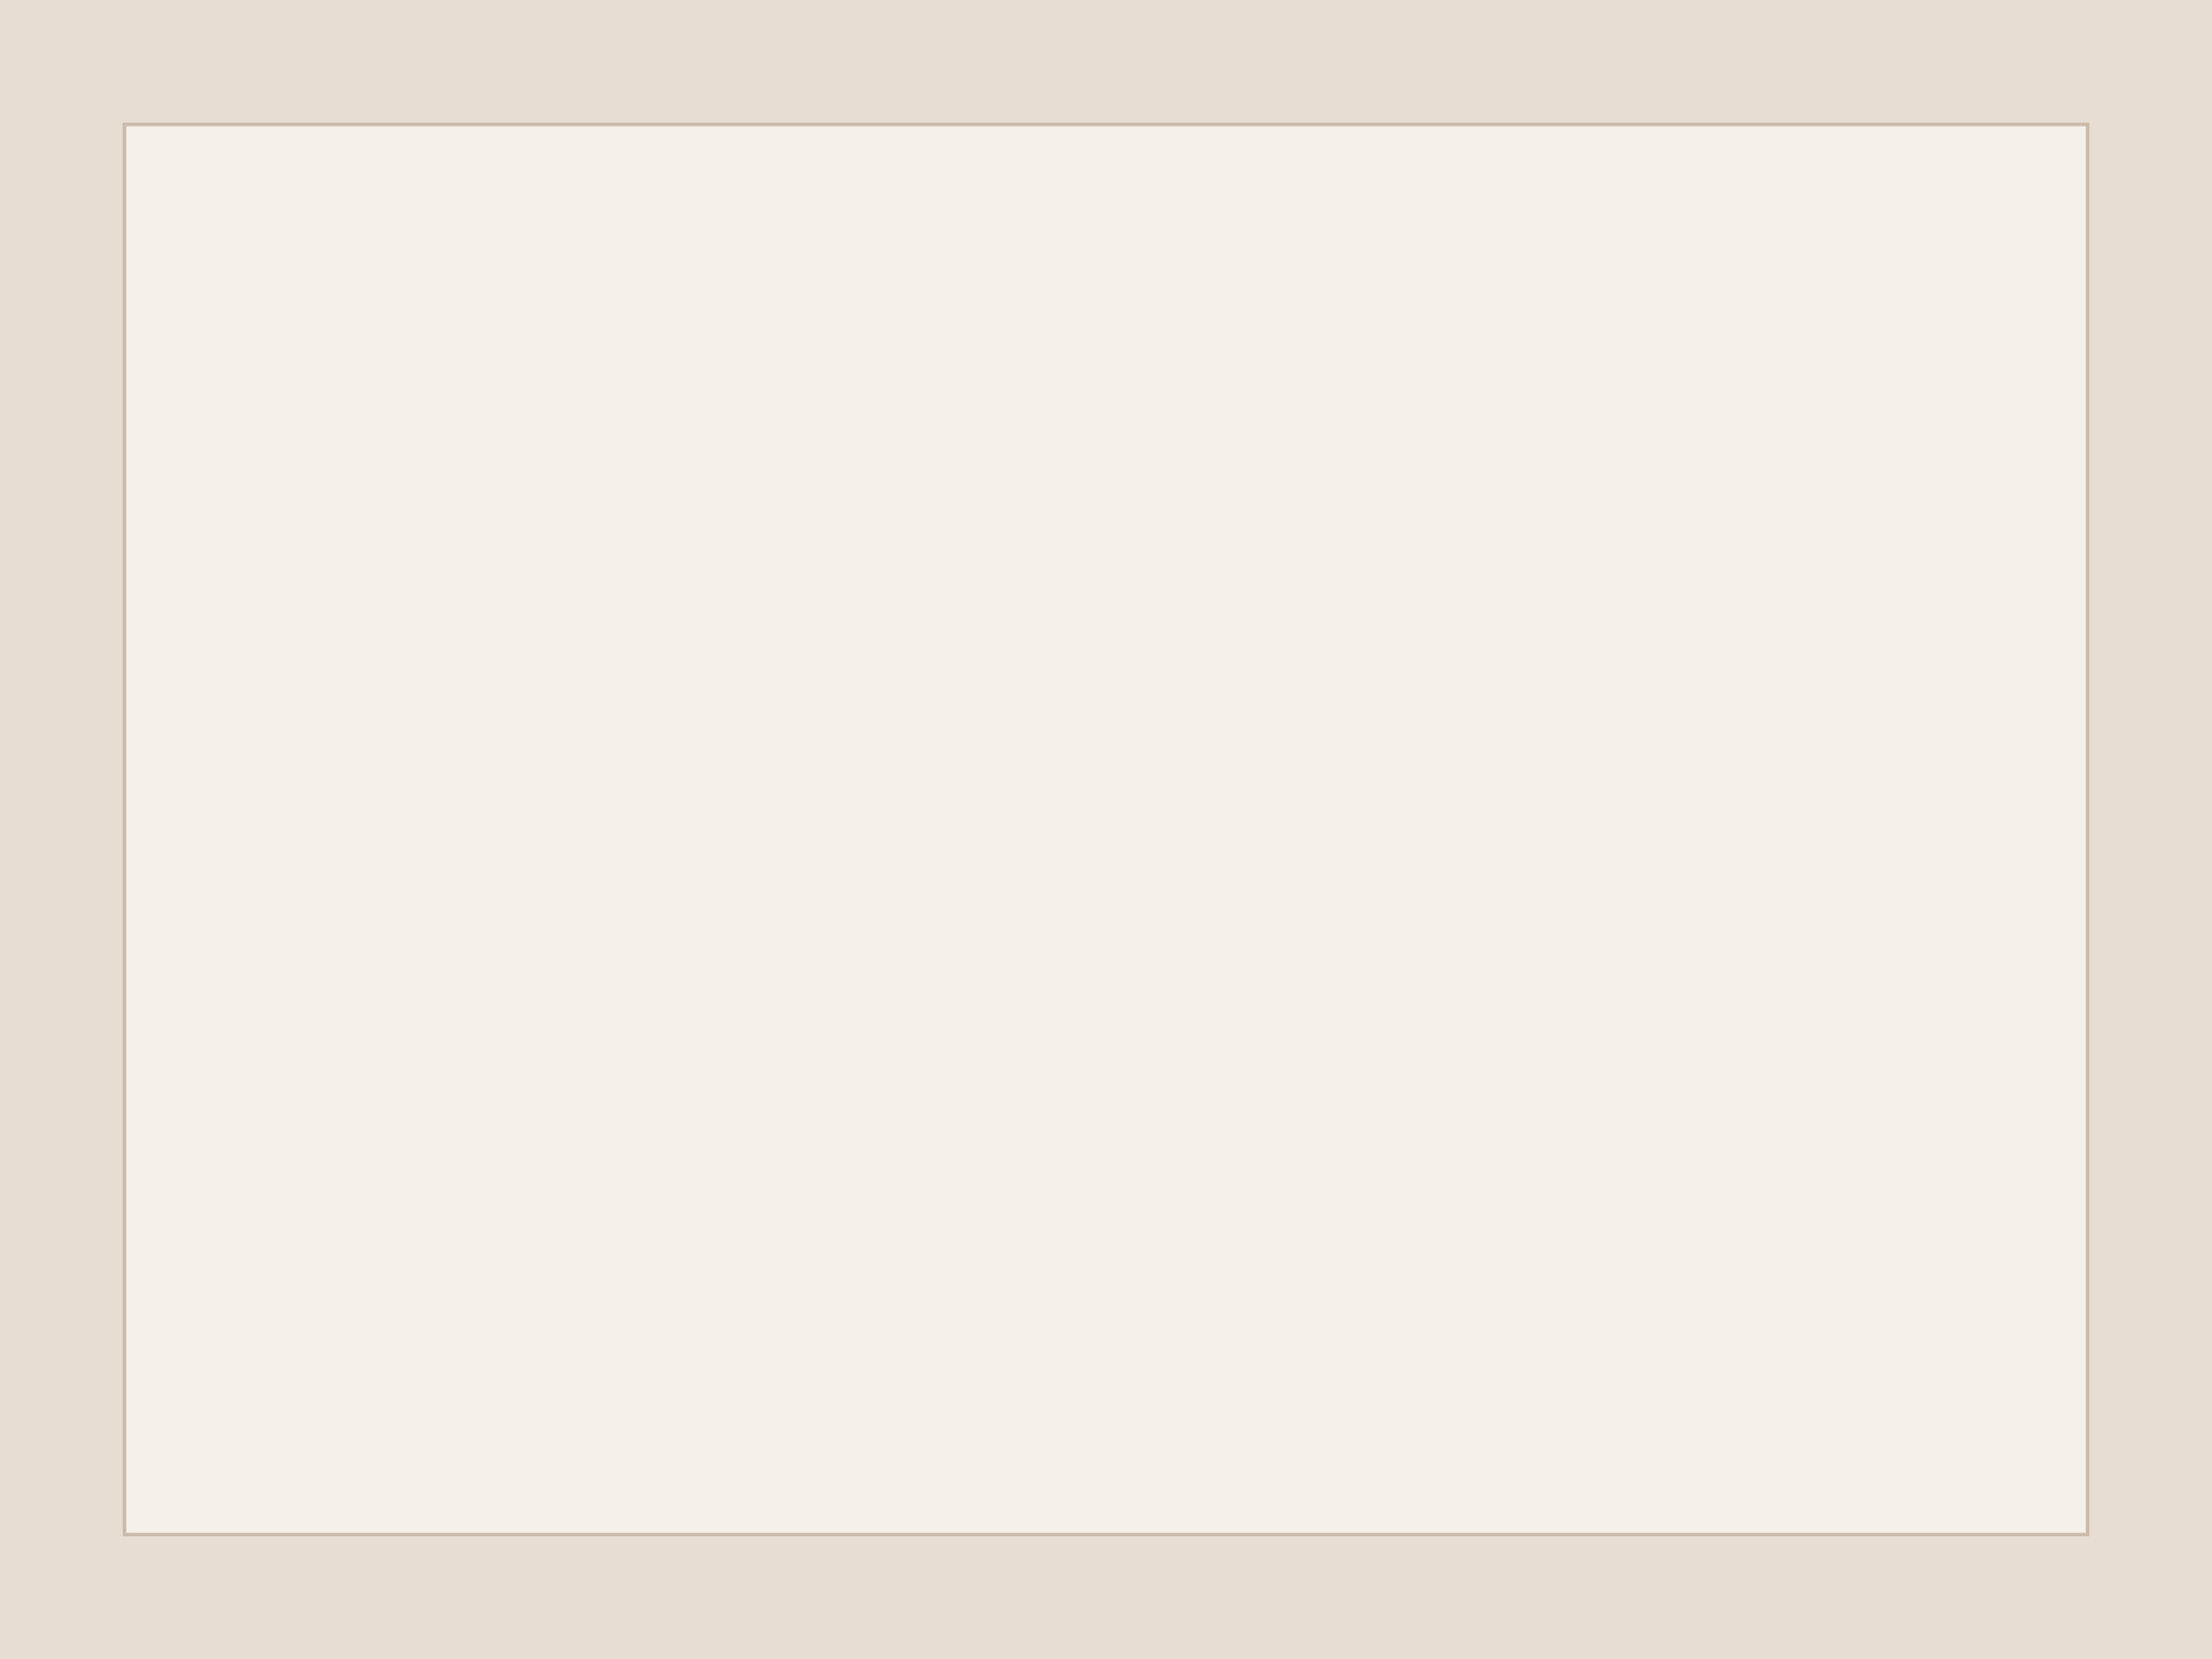
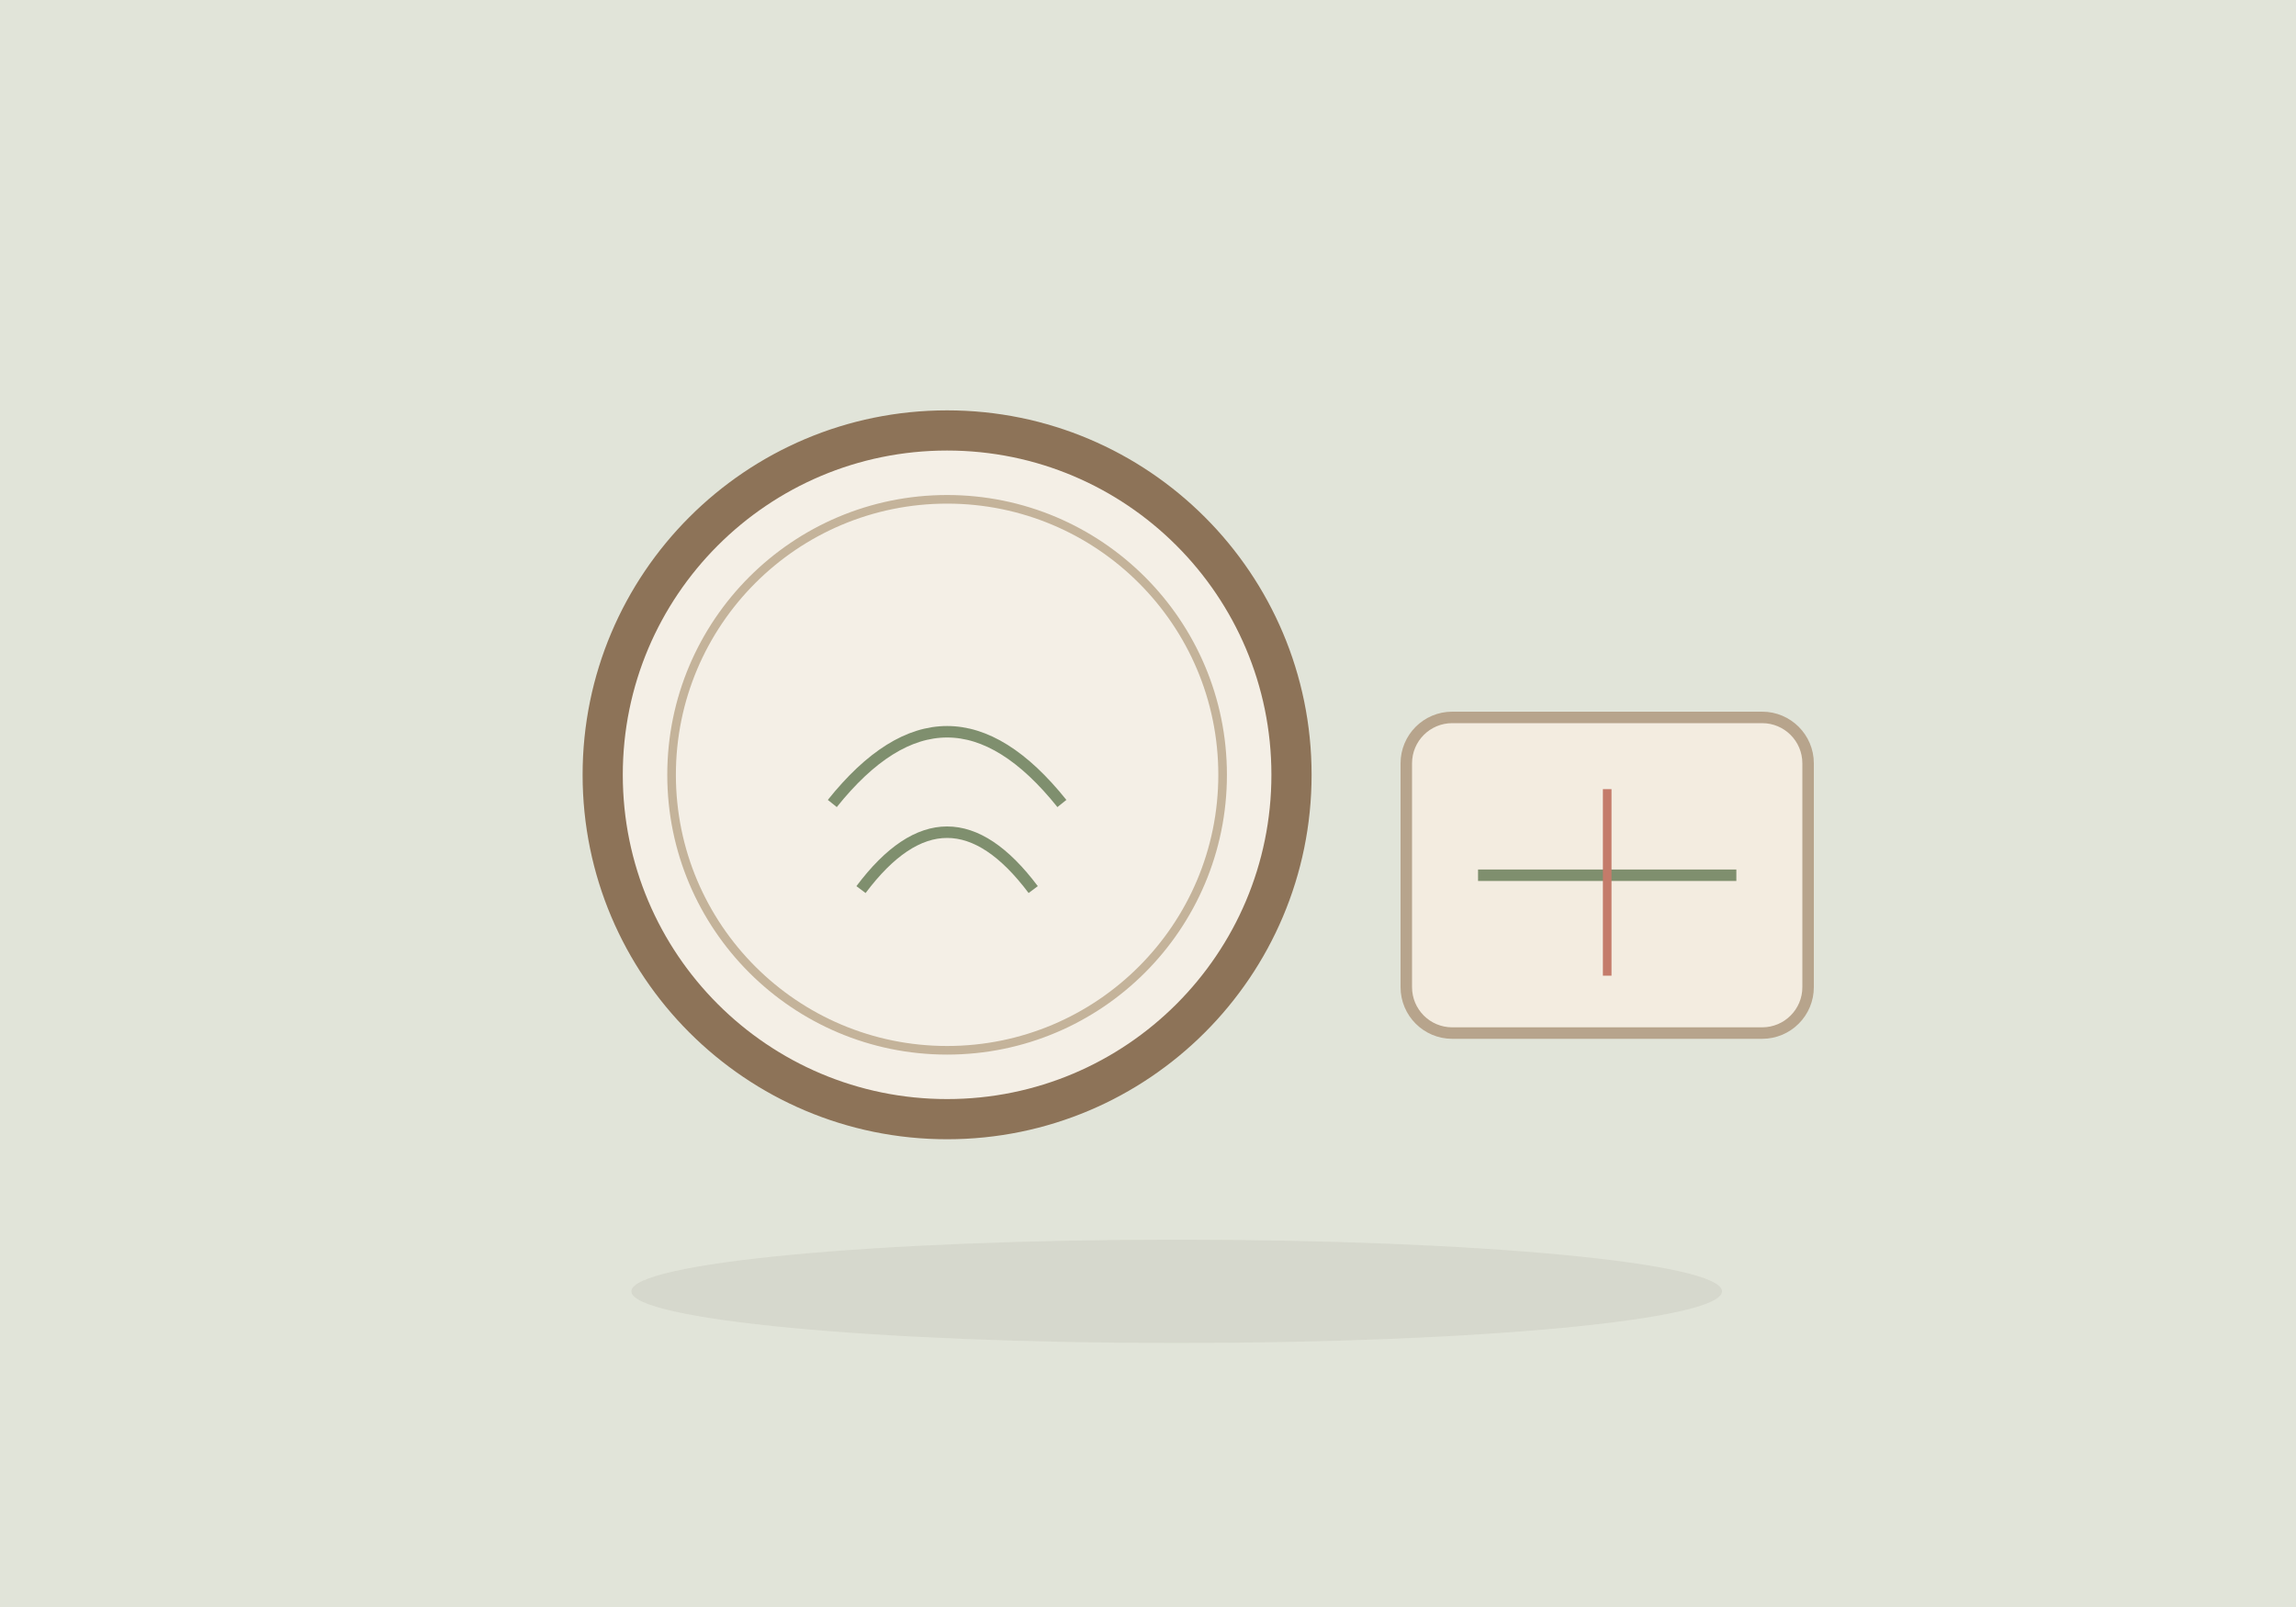
- <svg xmlns="http://www.w3.org/2000/svg" width="1280" height="960" viewBox="0 0 1280 960">
-   <rect width="1280" height="960" fill="#E7DED1" />
-   <rect x="72" y="72" width="1136" height="816" fill="#F4EFE8" stroke="#C9BBA8" stroke-width="2" />
+ <svg xmlns="http://www.w3.org/2000/svg" width="800" height="560" viewBox="0 0 800 560">
+   <rect width="800" height="560" fill="#e1e4d9" />
+   <ellipse cx="410" cy="450" rx="190" ry="18" fill="#55483a" opacity=".08" />
+   <circle cx="330" cy="270" r="120" fill="#f4efe6" stroke="#8d7358" stroke-width="14" />
+   <circle cx="330" cy="270" r="96" fill="none" stroke="#c4b39a" stroke-width="3" />
+   <path d="M290 280Q330 230 370 280M300 310Q330 270 360 310" fill="none" stroke="#7f8f6e" stroke-width="4" />
+   <rect x="490" y="250" width="140" height="110" rx="16" fill="#f3ece0" stroke="#b7a48c" stroke-width="4" />
+   <path d="M515 305H605" stroke="#7f8f6e" stroke-width="4" />
+   <path d="M560 275V340" stroke="#c47b6a" stroke-width="3" />
</svg>
